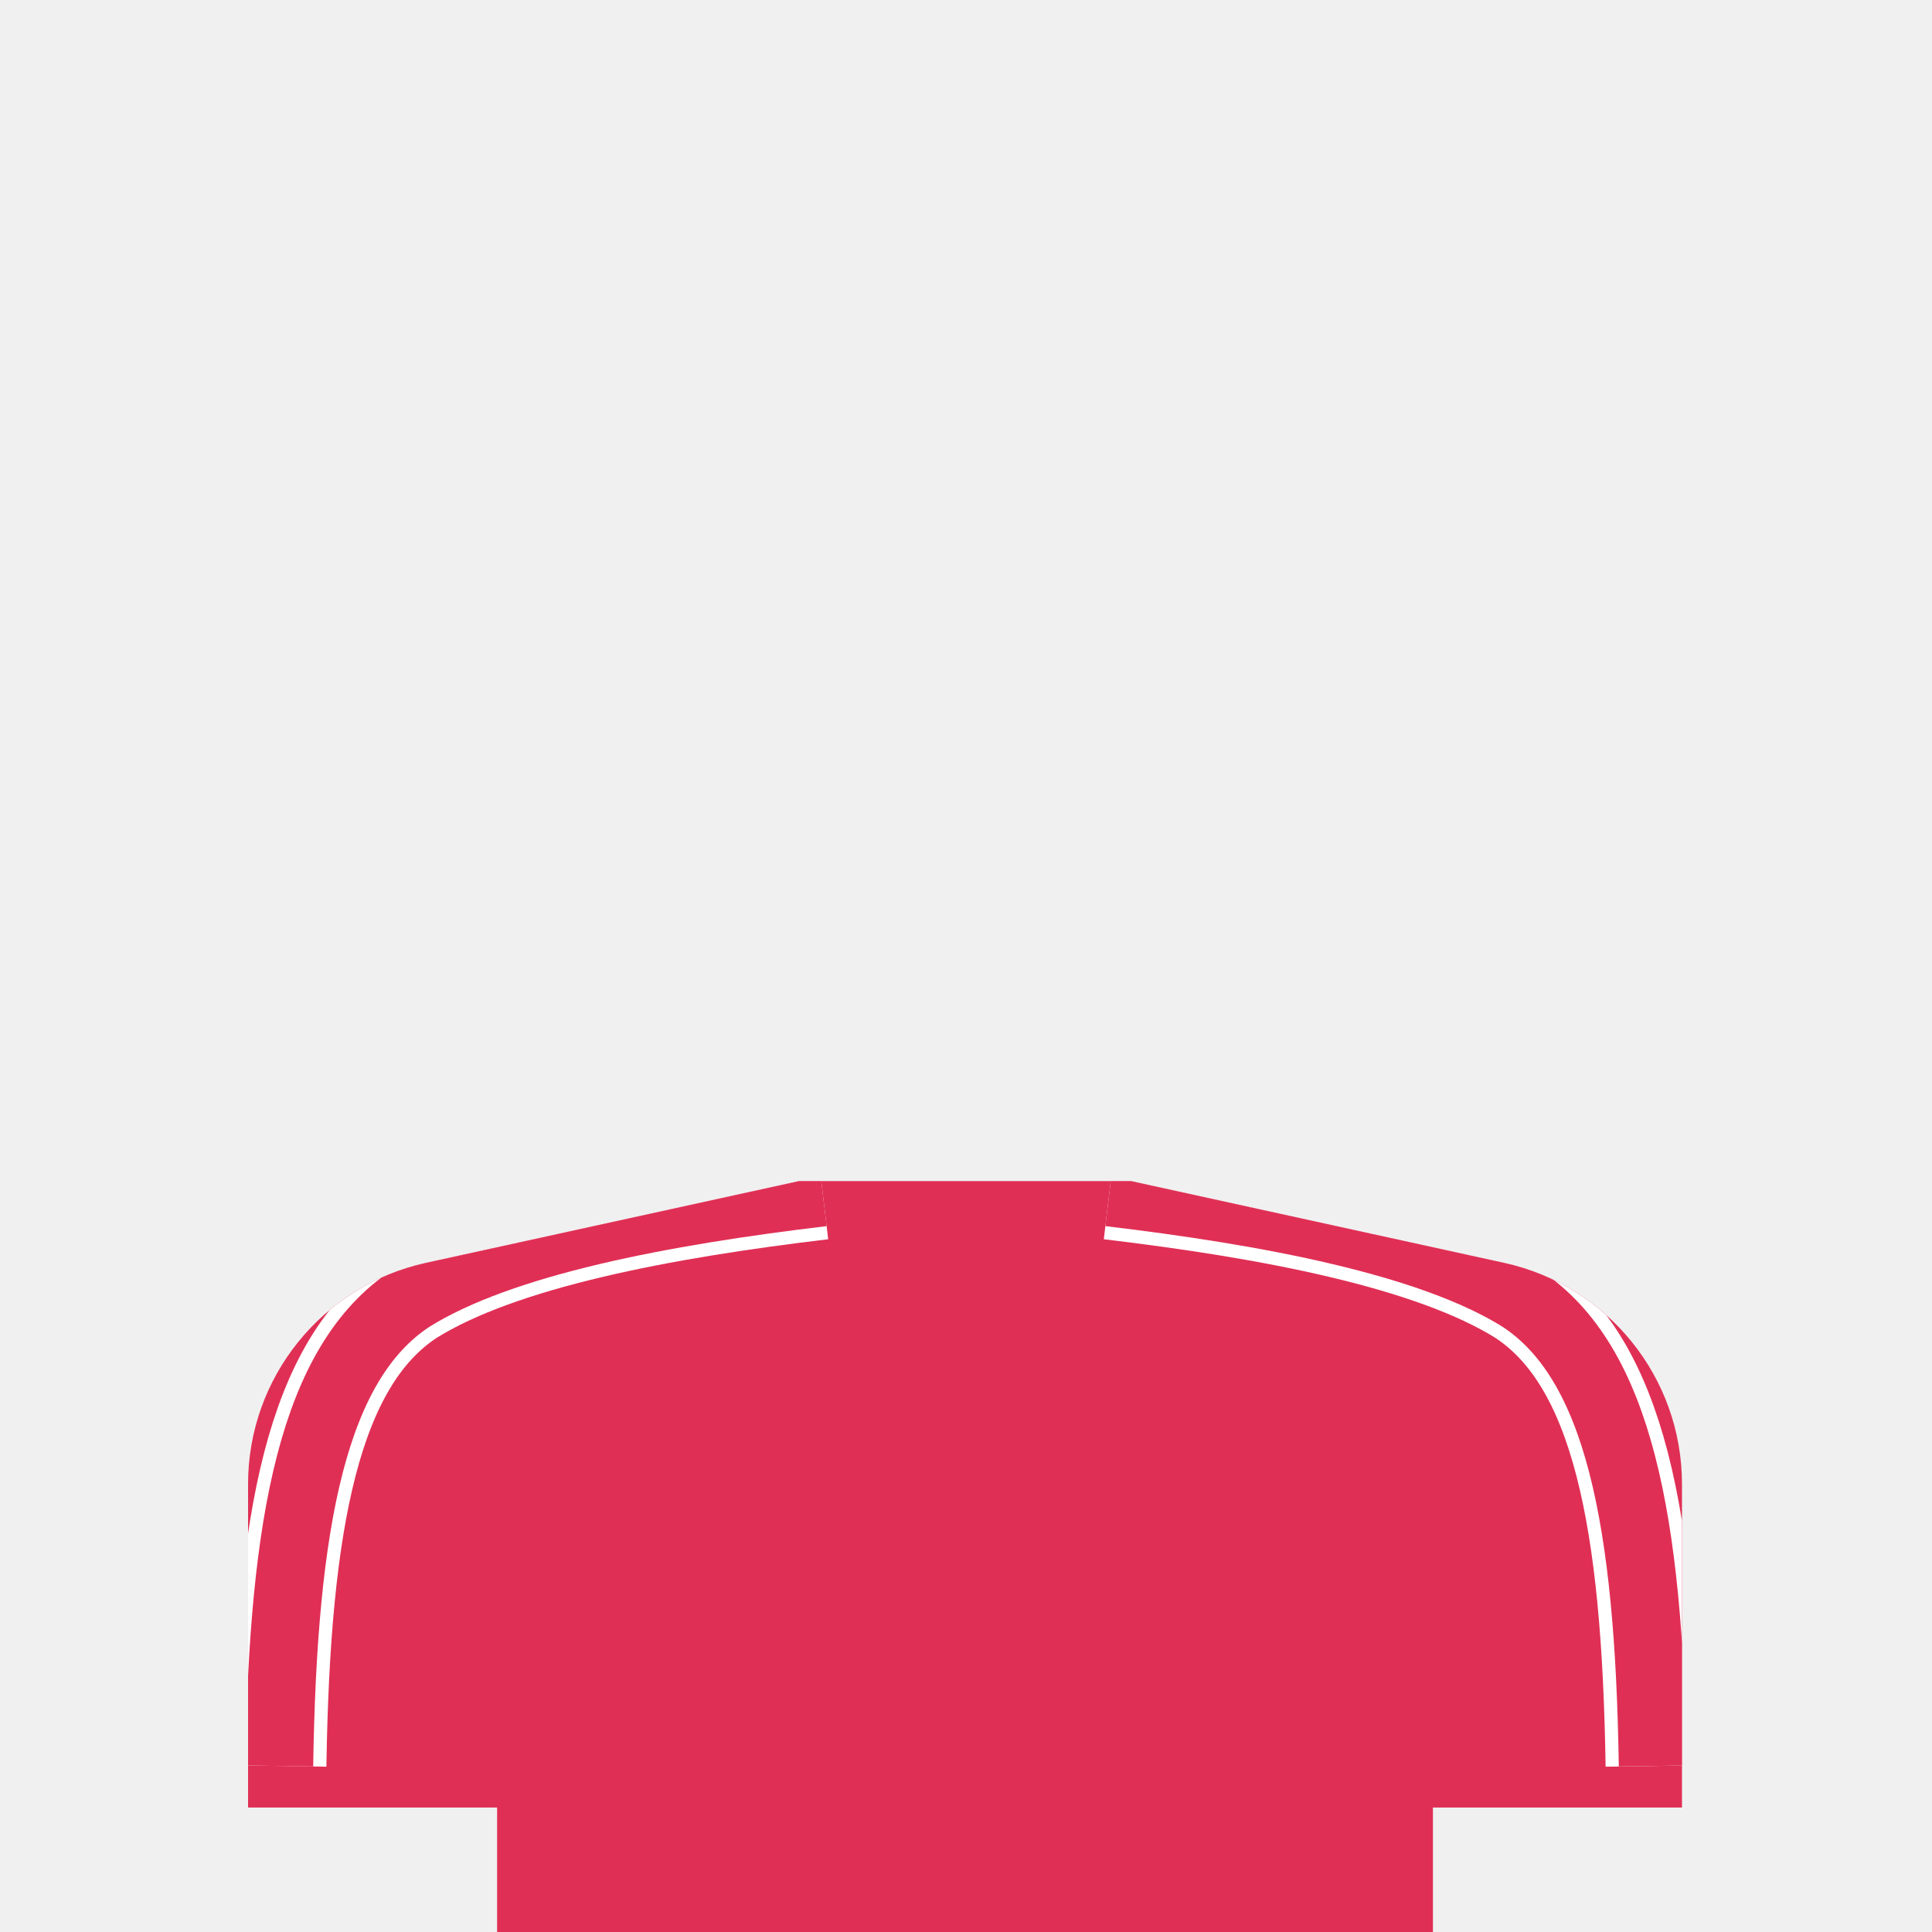
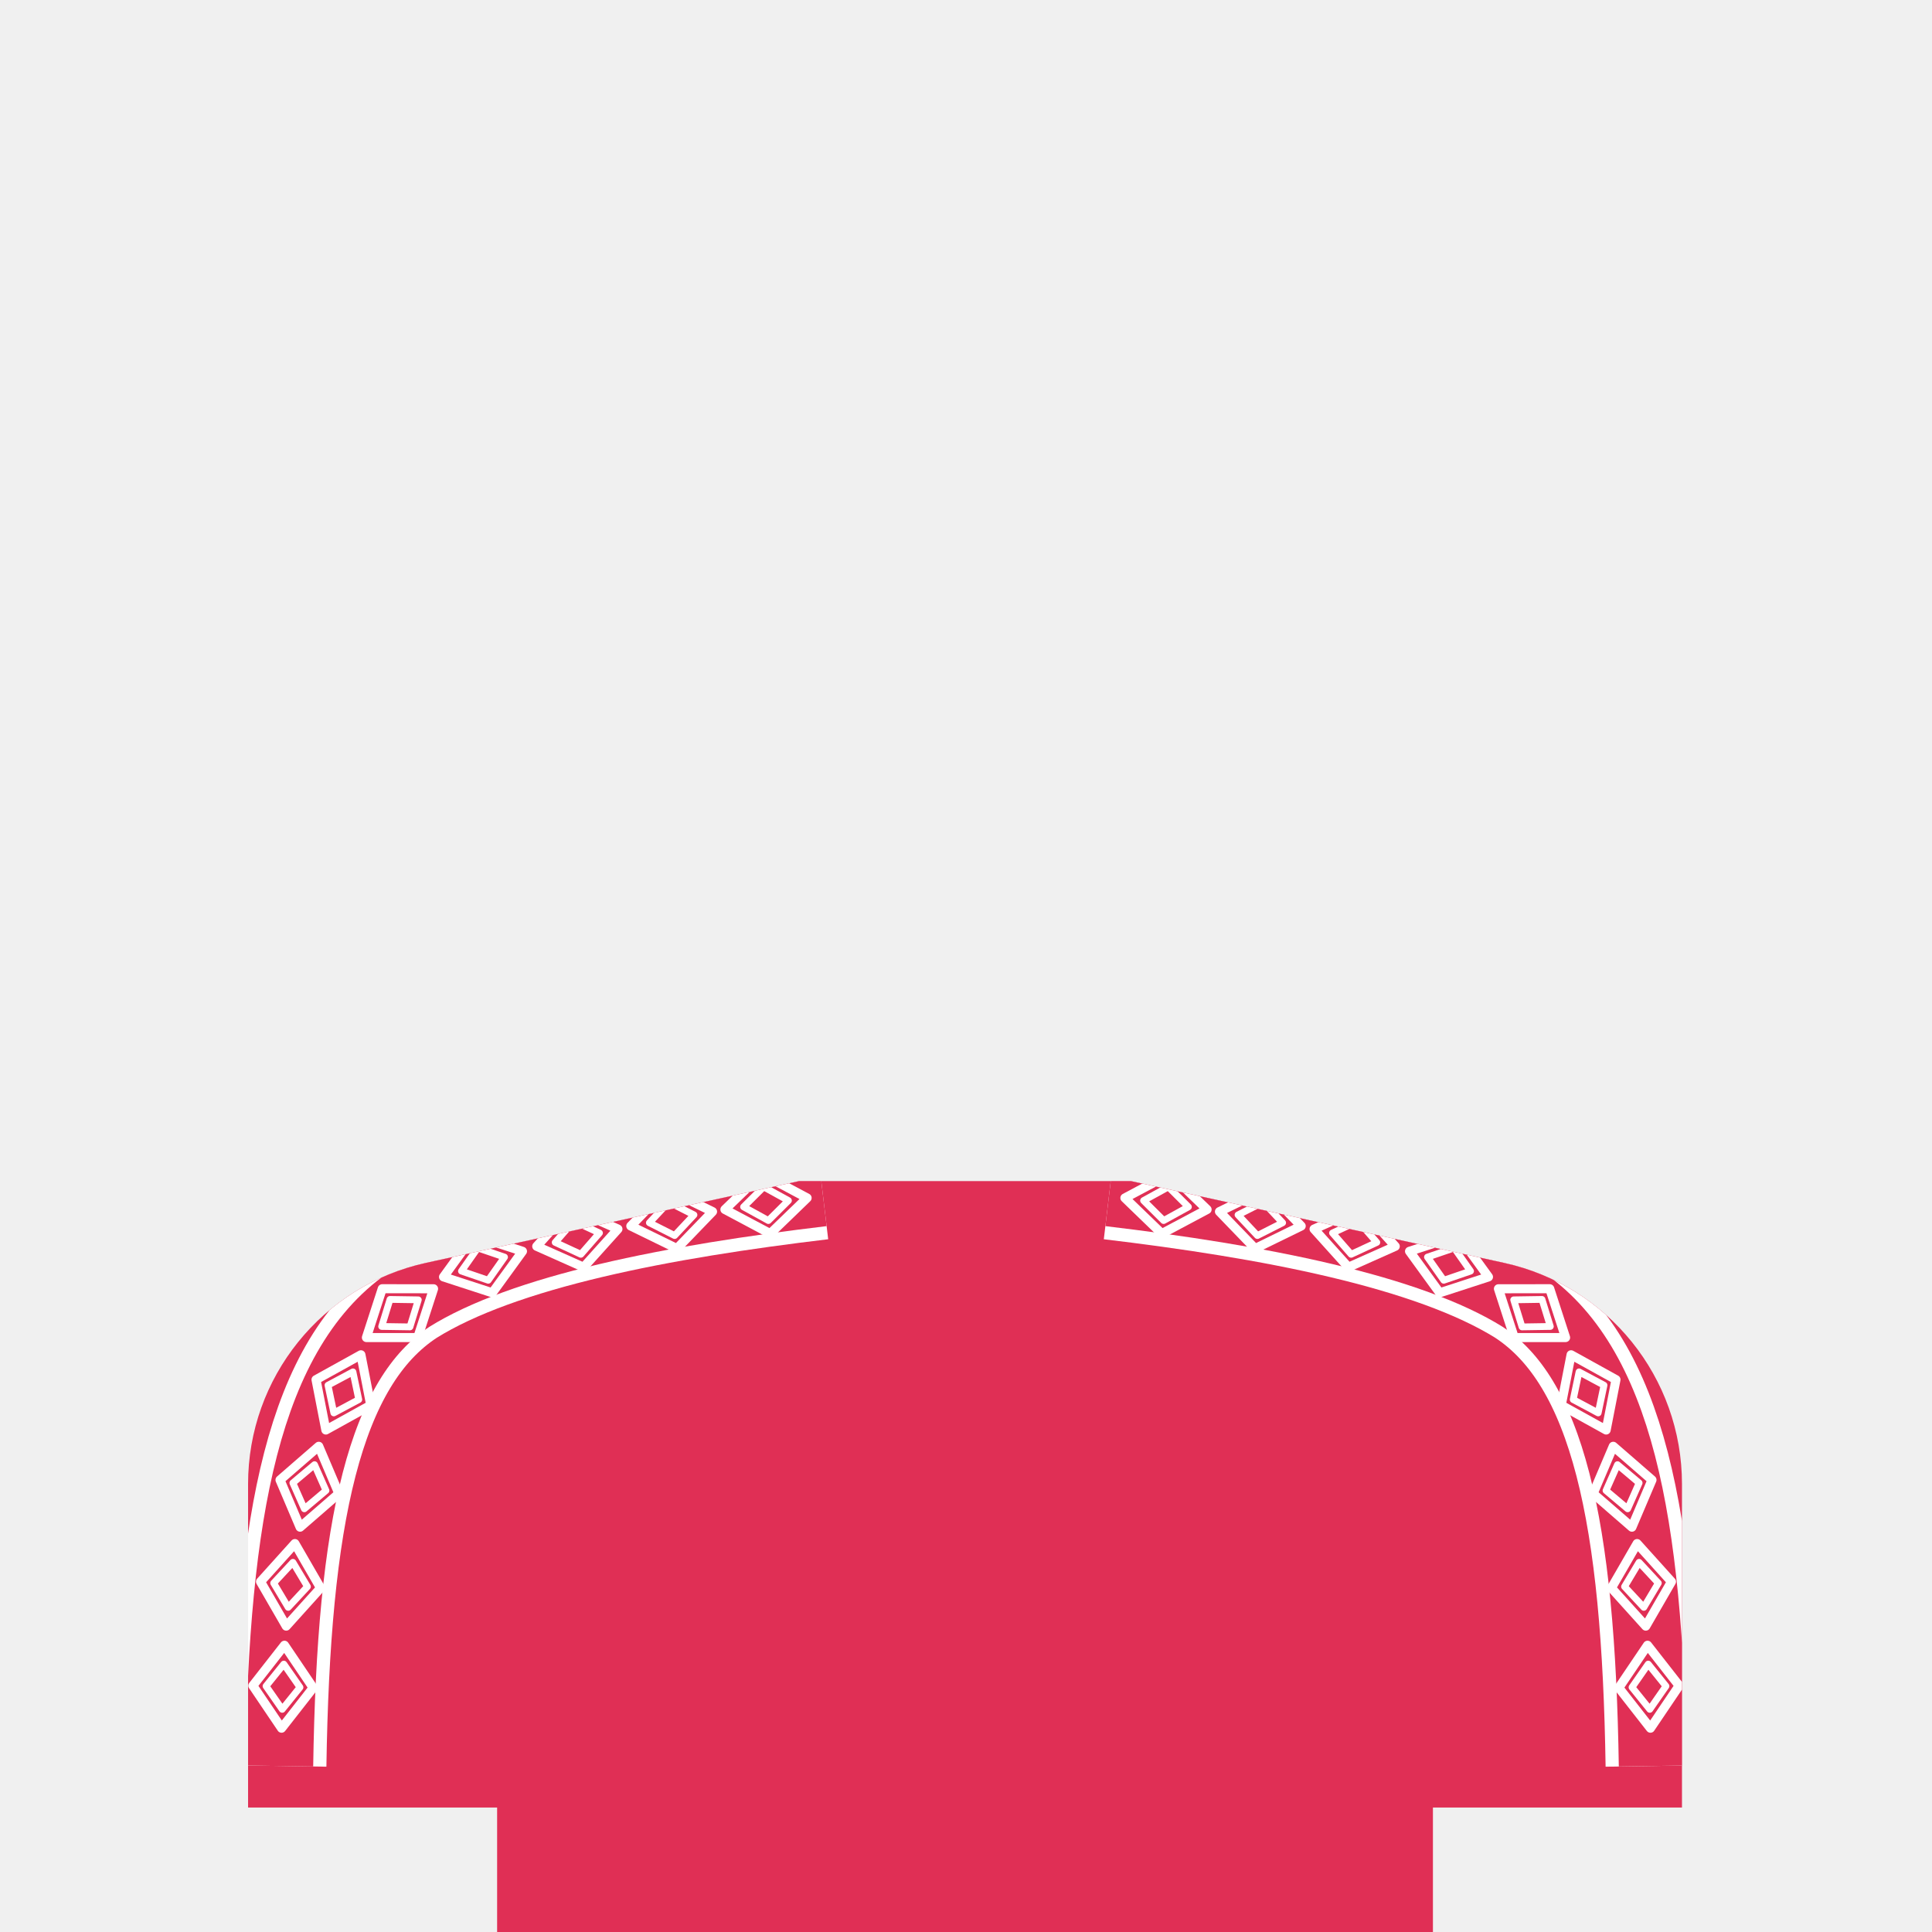
<svg xmlns="http://www.w3.org/2000/svg" width="512" height="512">
  <defs>
    <clipPath id="kit-1980-shirt-clip">
      <path id="svg_1" d="m255.742,313.009l44,0l98.846,21.665c27.533,6.035 47.154,30.421 47.154,58.609l0,85.726l-66,0l0,33l-248,0l0,-33l-66,0l0,-85.726c0,-28.188 19.621,-52.574 47.154,-58.609l98.846,-21.665l44,0z" />
    </clipPath>
+     <g id="kit-1980-tape-diamond" fill="none" stroke="#fff" stroke-linejoin="round">
+       <path d="M0-8 11 0 0 8-11 0Z" stroke-width="2.4" />
+       <path d="M0-4.5 6 0 0 4.5-6 0Z" stroke-width="1.8" />
+     </g>
  </defs>
  <g id="shirt">
    <path id="svg_4" d="m255.742,313.009l44,0l98.846,21.665c27.533,6.035 47.154,30.421 47.154,58.609l0,85.726l-66,0l0,33l-248,0l0,-33l-66,0l0,-85.726c0,-28.188 19.621,-52.574 47.154,-58.609l98.846,-21.665l44,0z" fill="#e02f55" />
  </g>
-   <g clip-path="url(#kit-1980-shirt-clip)" id="shoulder-and-sleeve-tape">
-     <g id="svg_5" fill="none">
-       <path id="svg_6" stroke-width="25" stroke="#fff" d="m218,316c-42,5 -85,13 -109,28c-26,17 -34,59 -35,124" />
-       <path id="svg_7" stroke-width="25" stroke="#fff" d="m294,316c42,5 85,13 109,28c26,17 34,59 35,124" />
-       <path id="svg_8" stroke-width="18" stroke="#e02f55" d="m218,316c-42,5 -85,13 -109,28c-26,17 -34,59 -35,124" />
-       <path id="svg_9" stroke-width="18" stroke="#e02f55" d="m294,316c42,5 85,13 109,28c26,17 34,59 35,124" />
+   <g id="shoulder-and-sleeve-tape" clip-path="url(#kit-1980-shirt-clip)">
+     <g fill="none" stroke-linecap="butt">
+       <path d="M218 316C176 321 133 329 109 344C83 361 75 403 74 468" stroke="#fff" stroke-width="25" />
+       <path d="M294 316C336 321 379 329 403 344C429 361 437 403 438 468" stroke="#fff" stroke-width="25" />
+       <path d="M218 316C176 321 133 329 109 344C83 361 75 403 74 468" stroke="#e02f55" stroke-width="18" />
+       <path d="M294 316C336 321 379 329 403 344C429 361 437 403 438 468" stroke="#e02f55" stroke-width="18" />
+     </g>
+     <g id="left-umbro-tape">
+       <use href="#kit-1980-tape-diamond" transform="translate(203 319) rotate(-8)" />
+       <use href="#kit-1980-tape-diamond" transform="translate(178 323) rotate(-10)" />
+       <use href="#kit-1980-tape-diamond" transform="translate(153 328) rotate(-12)" />
+       <use href="#kit-1980-tape-diamond" transform="translate(128 335) rotate(-18)" />
+       <use href="#kit-1980-tape-diamond" transform="translate(106 348) rotate(-36)" />
+       <use href="#kit-1980-tape-diamond" transform="translate(91 369) rotate(-65)" />
+       <use href="#kit-1980-tape-diamond" transform="translate(82 394) rotate(-77)" />
+       <use href="#kit-1980-tape-diamond" transform="translate(77 420) rotate(-84)" />
+       <use href="#kit-1980-tape-diamond" transform="translate(75 447) rotate(-88)" />
+     </g>
+     <g id="right-umbro-tape">
+       <use href="#kit-1980-tape-diamond" transform="translate(309 319) rotate(8)" />
+       <use href="#kit-1980-tape-diamond" transform="translate(334 323) rotate(10)" />
+       <use href="#kit-1980-tape-diamond" transform="translate(359 328) rotate(12)" />
+       <use href="#kit-1980-tape-diamond" transform="translate(384 335) rotate(18)" />
+       <use href="#kit-1980-tape-diamond" transform="translate(406 348) rotate(36)" />
+       <use href="#kit-1980-tape-diamond" transform="translate(421 369) rotate(65)" />
+       <use href="#kit-1980-tape-diamond" transform="translate(430 394) rotate(77)" />
+       <use href="#kit-1980-tape-diamond" transform="translate(435 420) rotate(84)" />
+       <use href="#kit-1980-tape-diamond" transform="translate(437 447) rotate(88)" />
    </g>
  </g>
  <use id="svg_32" fill="#fff" href="#umbro" y="-10" />
  <use id="svg_33" fill="#fff" href="#letters" x="170" />
</svg>
